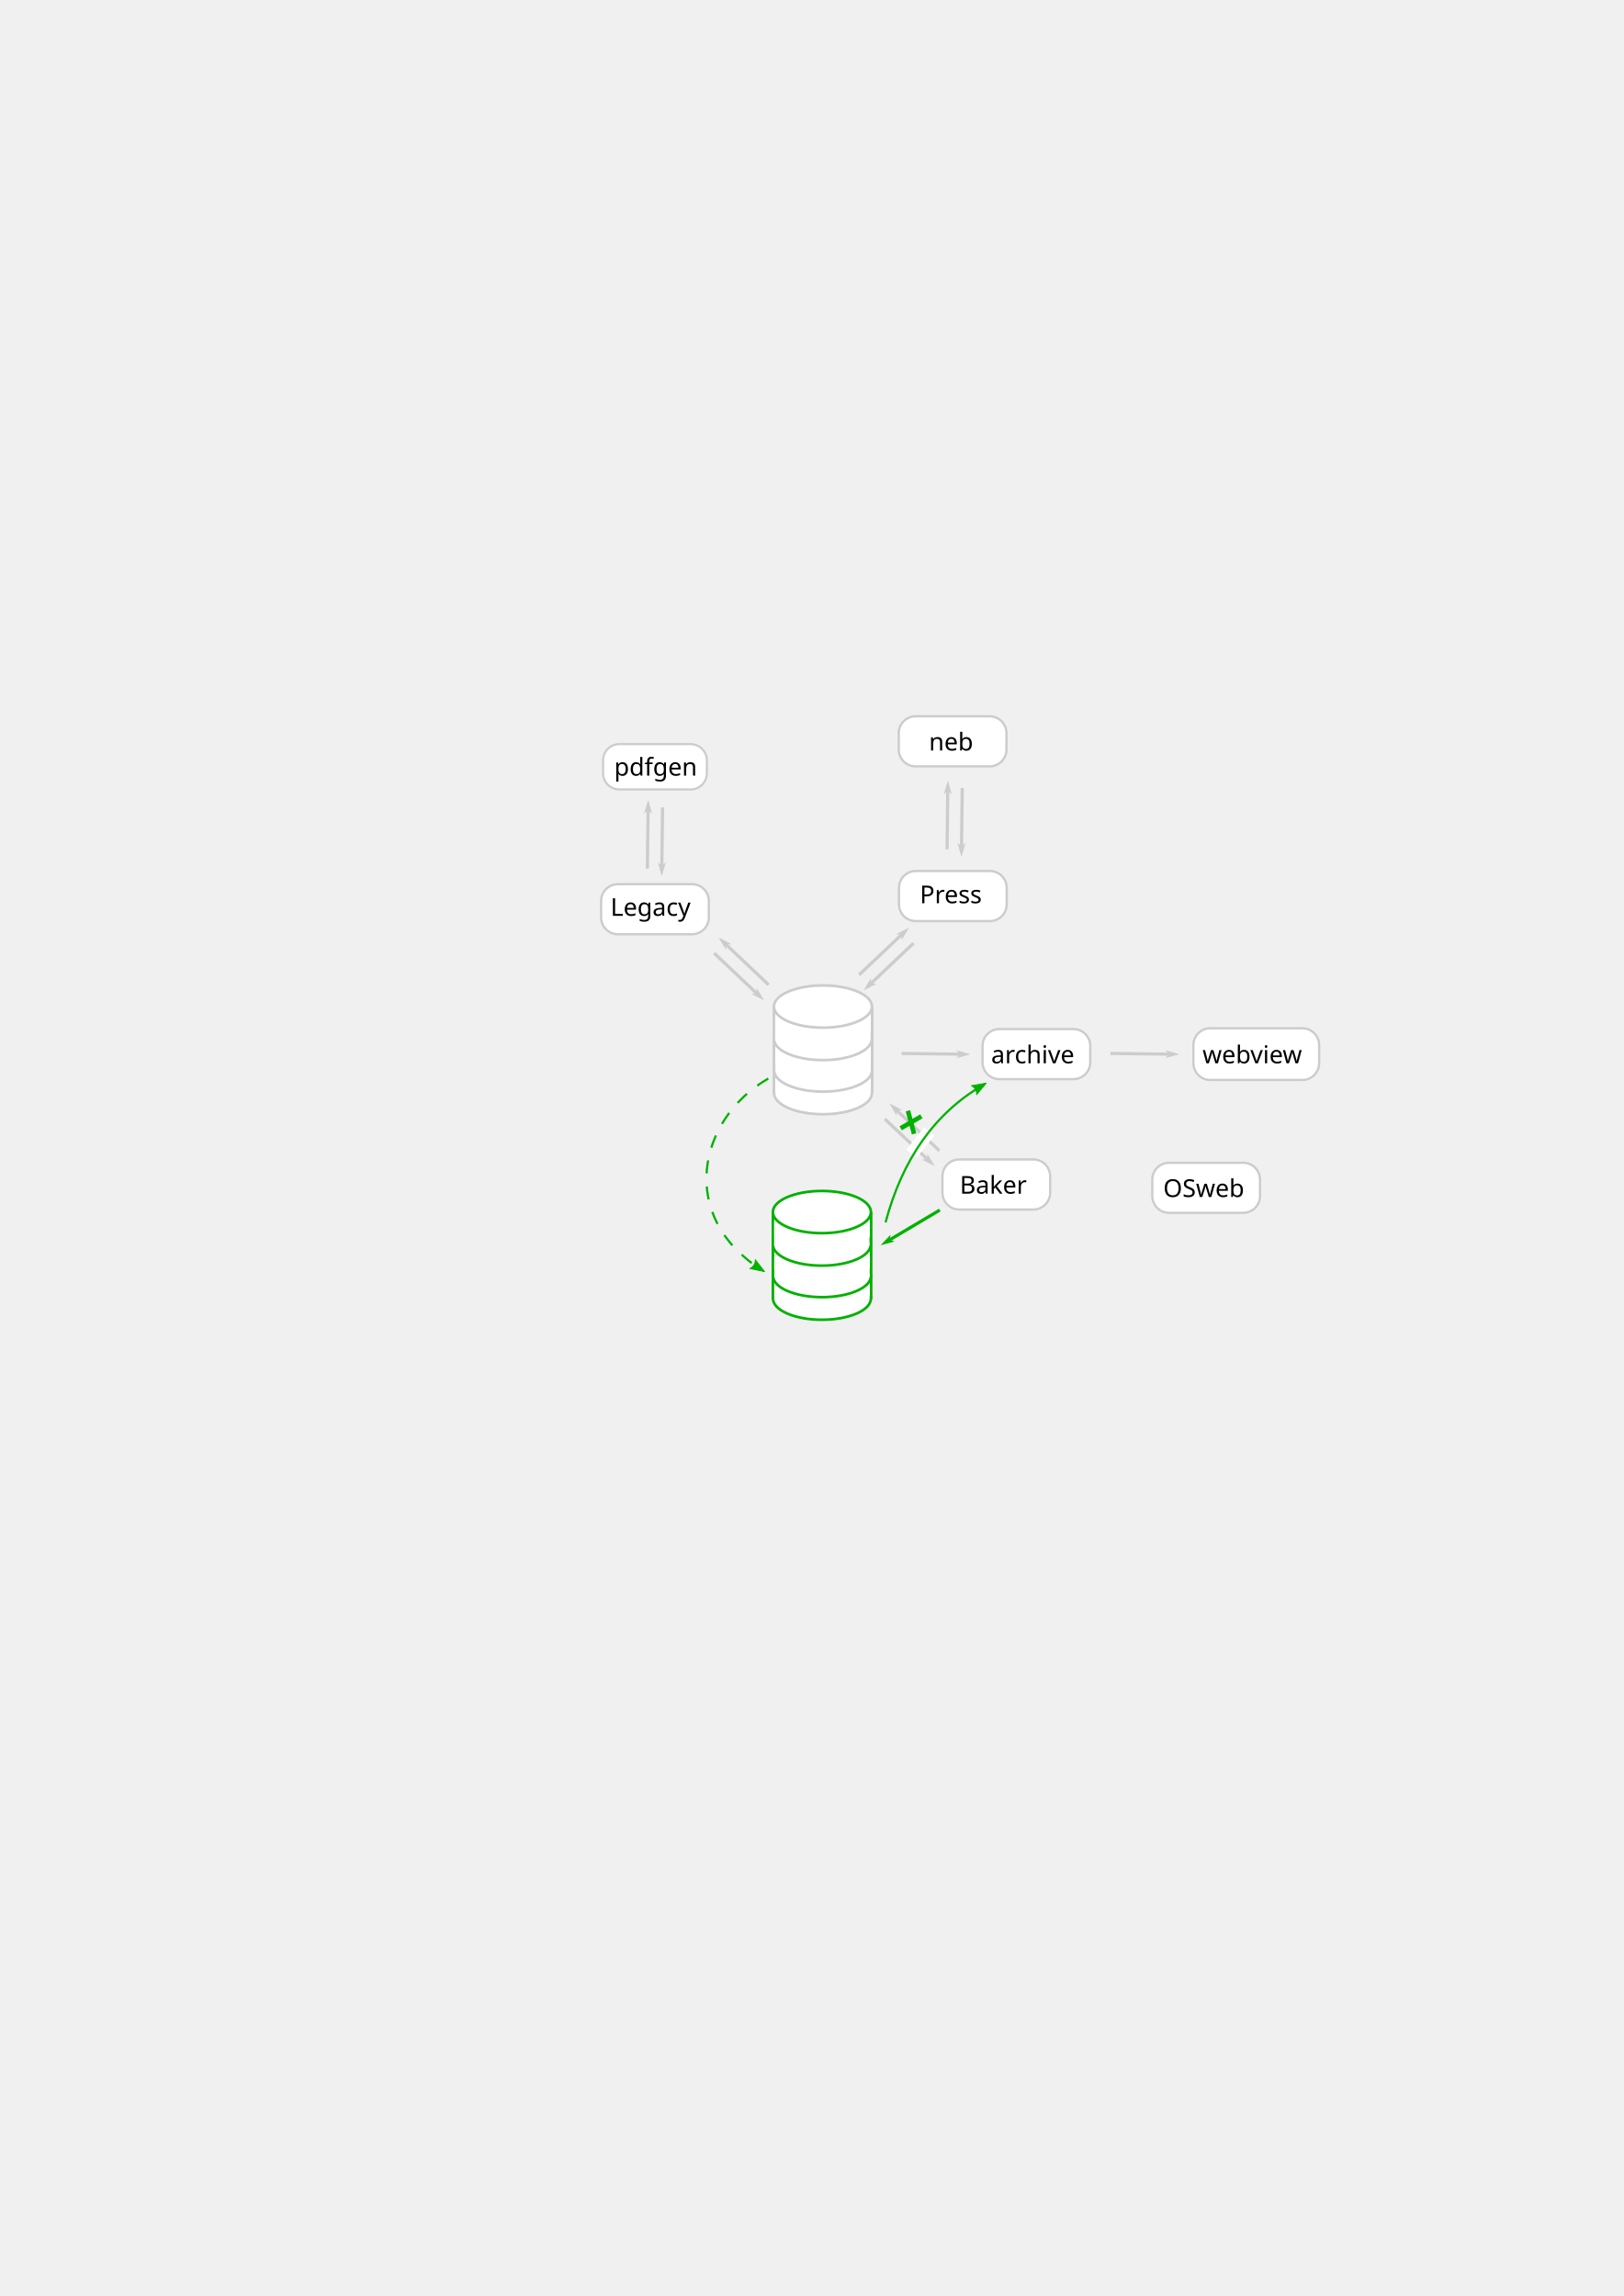
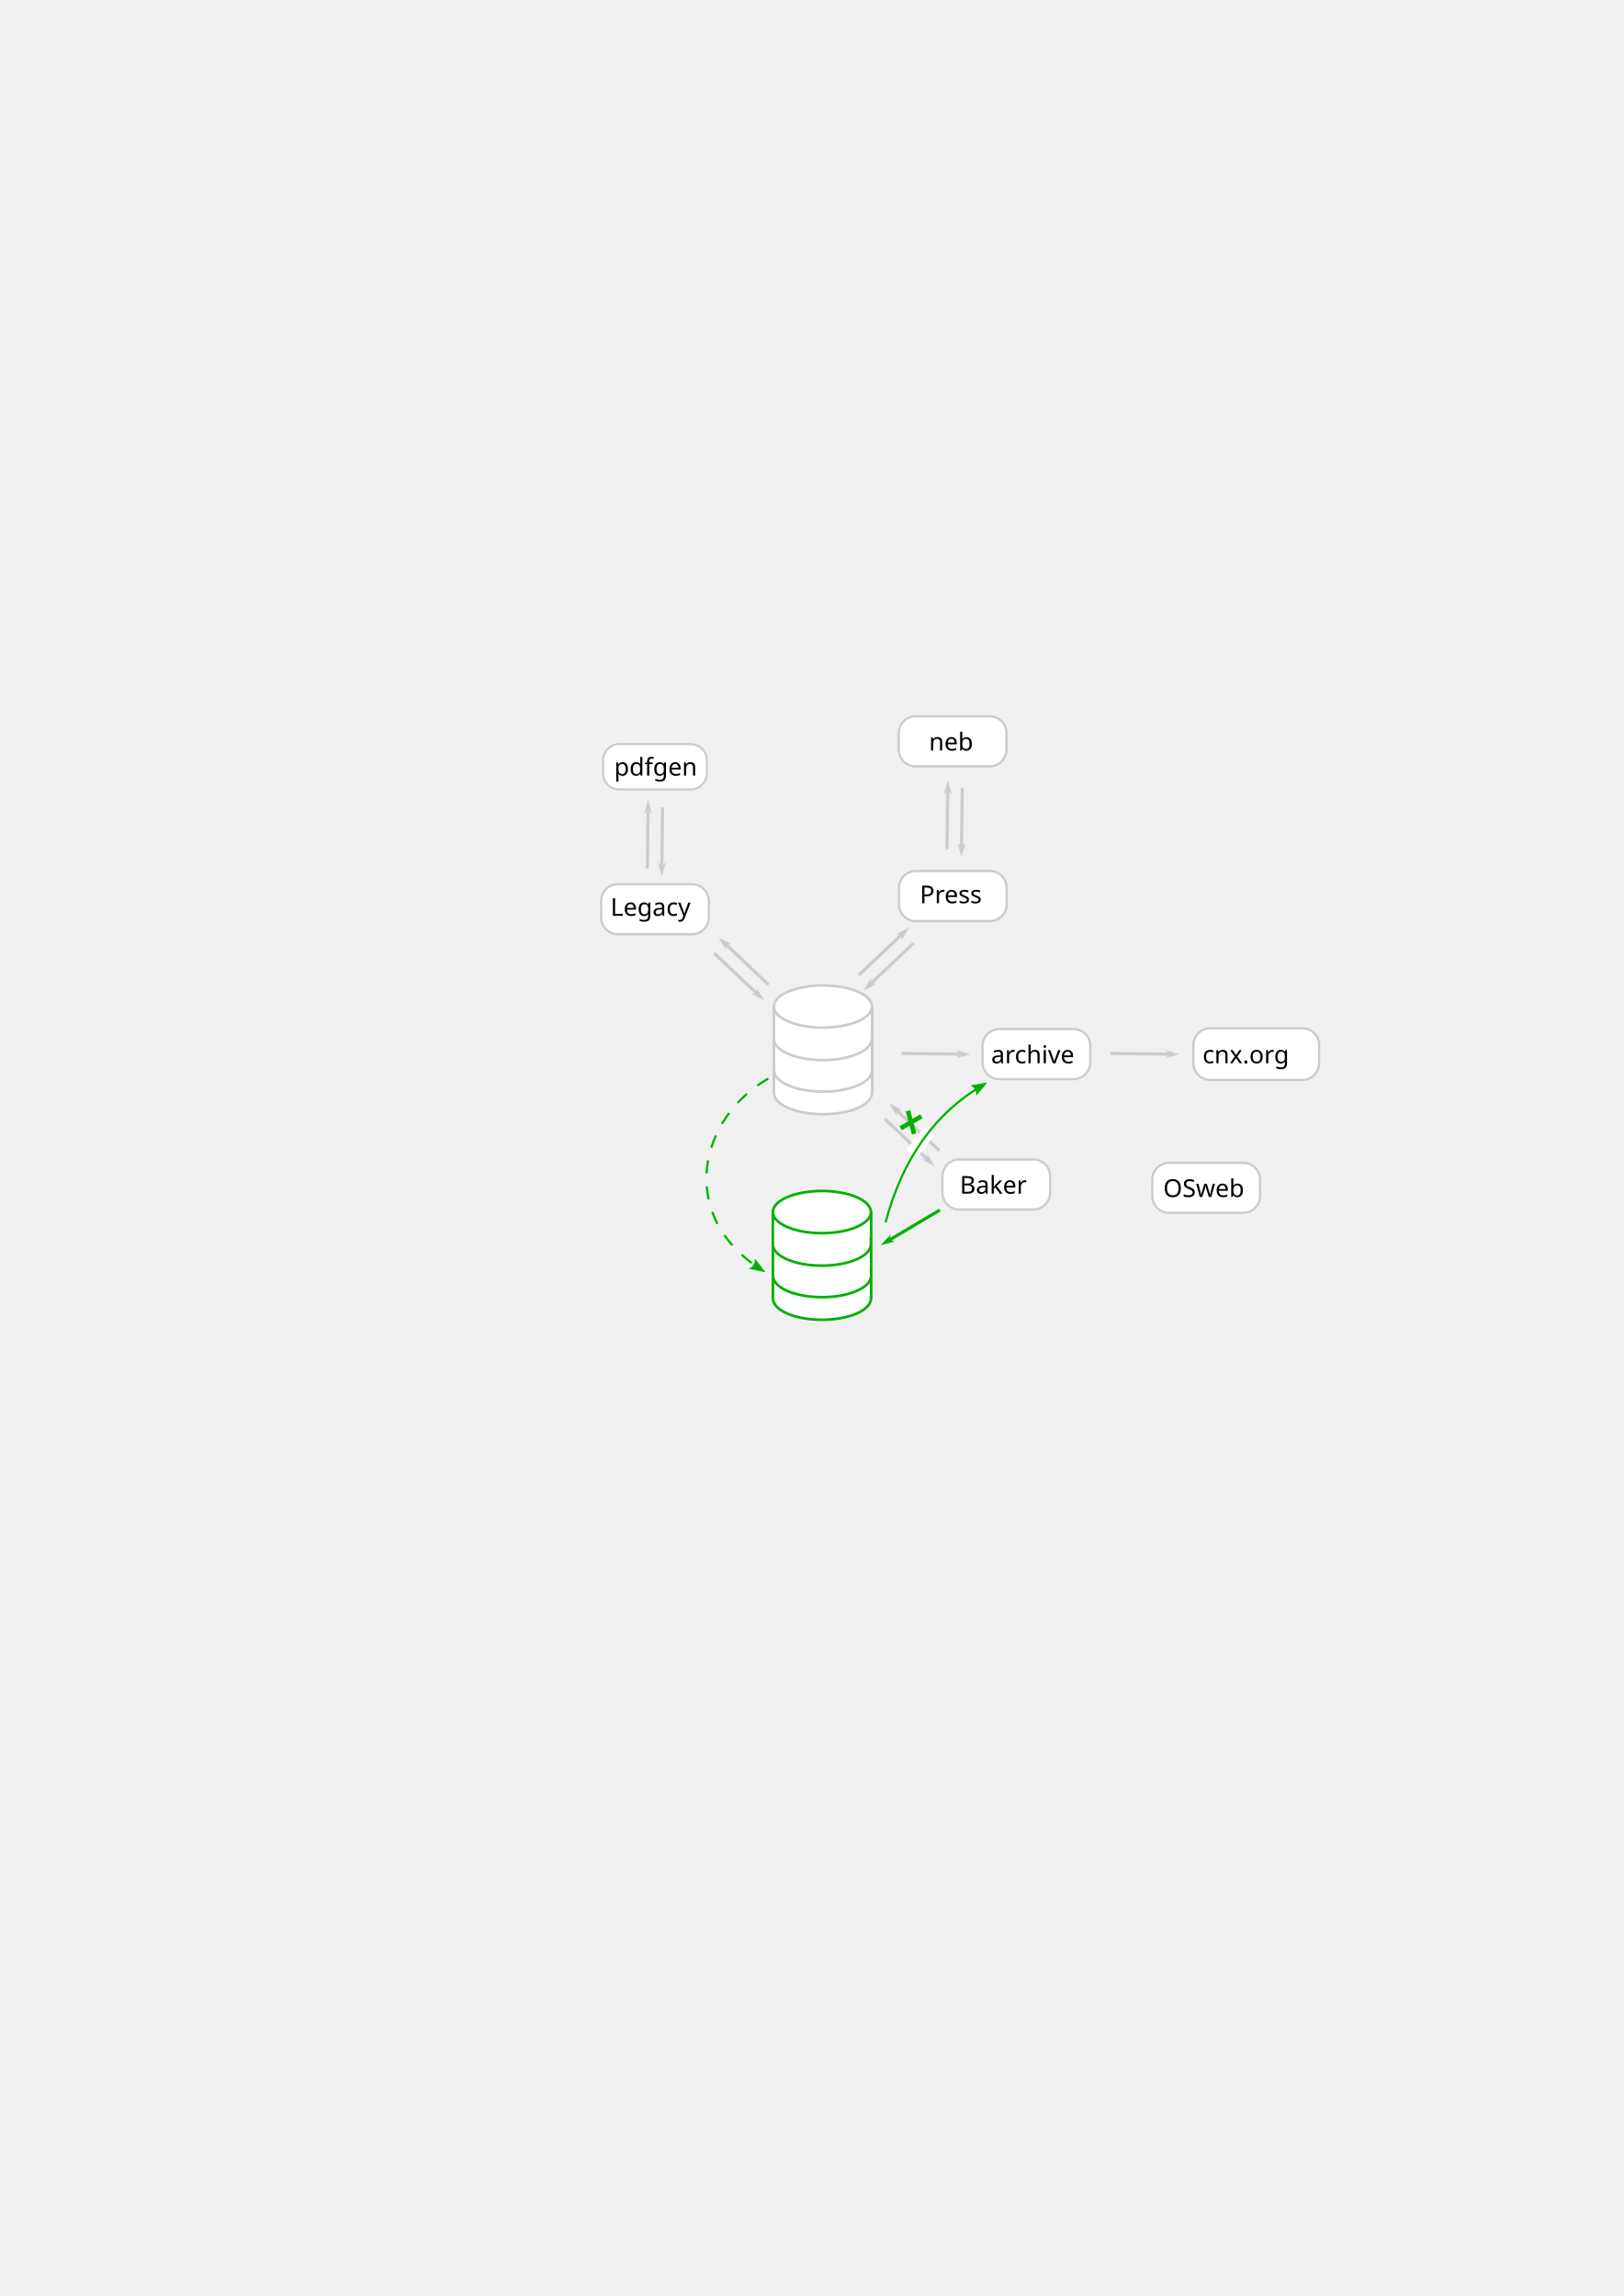
<svg xmlns="http://www.w3.org/2000/svg" width="210mm" height="297mm" viewBox="0 0 744.094 1052.362" id="svg5309" version="1.1">
  <defs id="defs5311">
    <marker orient="auto" refY="0" refX="0" id="Arrow1Sstart-0-8-9" style="overflow:visible">
      <path id="path4426-3-7-1" d="M 0,0 5,-5 -12.5,0 5,5 0,0 Z" style="fill:#cccccc;fill-opacity:1;fill-rule:evenodd;stroke:#cccccc;stroke-width:1pt;stroke-opacity:1" transform="matrix(0.2,0,0,0.2,1.2,0)" />
    </marker>
    <marker orient="auto" refY="0" refX="0" id="Arrow1Sstart-34-9-2" style="overflow:visible">
      <path id="path4426-9-20-7" d="M 0,0 5,-5 -12.5,0 5,5 0,0 Z" style="fill:#cccccc;fill-opacity:1;fill-rule:evenodd;stroke:#cccccc;stroke-width:1pt;stroke-opacity:1" transform="matrix(0.2,0,0,0.2,1.2,0)" />
    </marker>
    <marker orient="auto" refY="0" refX="0" id="Arrow1Sstart-0-0-2-0" style="overflow:visible">
      <path id="path4426-3-0-3-9" d="M 0,0 5,-5 -12.5,0 5,5 0,0 Z" style="fill:#cccccc;fill-opacity:1;fill-rule:evenodd;stroke:#cccccc;stroke-width:1pt;stroke-opacity:1" transform="matrix(0.2,0,0,0.2,1.2,0)" />
    </marker>
    <marker orient="auto" refY="0" refX="0" id="Arrow1Sstart-34-5-75-3" style="overflow:visible">
      <path id="path4426-9-2-9-6" d="M 0,0 5,-5 -12.5,0 5,5 0,0 Z" style="fill:#cccccc;fill-opacity:1;fill-rule:evenodd;stroke:#cccccc;stroke-width:1pt;stroke-opacity:1" transform="matrix(0.2,0,0,0.2,1.2,0)" />
    </marker>
    <marker orient="auto" refY="0" refX="0" id="Arrow1Sstart-0-0-4-2-0" style="overflow:visible">
      <path id="path4426-3-0-2-2-6" d="M 0,0 5,-5 -12.5,0 5,5 0,0 Z" style="fill:#cccccc;fill-opacity:1;fill-rule:evenodd;stroke:#cccccc;stroke-width:1pt;stroke-opacity:1" transform="matrix(0.2,0,0,0.2,1.2,0)" />
    </marker>
    <marker orient="auto" refY="0" refX="0" id="Arrow1Sstart-34-5-3-89-26" style="overflow:visible">
      <path id="path4426-9-2-8-7-18" d="M 0,0 5,-5 -12.5,0 5,5 0,0 Z" style="fill:#cccccc;fill-opacity:1;fill-rule:evenodd;stroke:#cccccc;stroke-width:1pt;stroke-opacity:1" transform="matrix(0.2,0,0,0.2,1.2,0)" />
    </marker>
    <marker orient="auto" refY="0" refX="0" id="Arrow1Sstart-2-36-7" style="overflow:visible">
      <path id="path4426-23-1-92" d="M 0,0 5,-5 -12.5,0 5,5 0,0 Z" style="fill:#cccccc;fill-opacity:1;fill-rule:evenodd;stroke:#cccccc;stroke-width:1pt;stroke-opacity:1" transform="matrix(0.2,0,0,0.2,1.2,0)" />
    </marker>
    <marker orient="auto" refY="0" refX="0" id="Arrow1Sstart-0-08-2-02" style="overflow:visible">
      <path id="path4426-3-9-93-3" d="M 0,0 5,-5 -12.5,0 5,5 0,0 Z" style="fill:#cccccc;fill-opacity:1;fill-rule:evenodd;stroke:#cccccc;stroke-width:1pt;stroke-opacity:1" transform="matrix(0.2,0,0,0.2,1.2,0)" />
    </marker>
    <marker orient="auto" refY="0" refX="0" id="Arrow1Sstart-34-5-3-3-19-7" style="overflow:visible">
      <path id="path4426-9-2-8-4-4-59" d="M 0,0 5,-5 -12.5,0 5,5 0,0 Z" style="fill:#cccccc;fill-opacity:1;fill-rule:evenodd;stroke:#cccccc;stroke-width:1pt;stroke-opacity:1" transform="matrix(0.2,0,0,0.2,1.2,0)" />
    </marker>
    <marker orient="auto" refY="0" refX="0" id="Arrow1Sstart-34-5-2-7-2" style="overflow:visible">
      <path id="path4426-9-2-4-8-2" d="M 0,0 5,-5 -12.5,0 5,5 0,0 Z" style="fill:#cccccc;fill-opacity:1;fill-rule:evenodd;stroke:#cccccc;stroke-width:1pt;stroke-opacity:1" transform="matrix(0.2,0,0,0.2,1.2,0)" />
    </marker>
    <marker orient="auto" refY="0" refX="0" id="Arrow1Sstart-0-0-4-5-4-8" style="overflow:visible">
      <path id="path4426-3-0-2-1-5-9" d="M 0,0 5,-5 -12.5,0 5,5 0,0 Z" style="fill:#cccccc;fill-opacity:1;fill-rule:evenodd;stroke:#cccccc;stroke-width:1pt;stroke-opacity:1" transform="matrix(0.2,0,0,0.2,1.2,0)" />
    </marker>
    <marker orient="auto" refY="0" refX="0" id="Arrow1Sstart-26" style="overflow:visible">
      <path id="path4426-1" d="M 0,0 5,-5 -12.5,0 5,5 0,0 Z" style="fill:#cccccc;fill-opacity:1;fill-rule:evenodd;stroke:#cccccc;stroke-width:1pt;stroke-opacity:1" transform="matrix(0.2,0,0,0.2,1.2,0)" />
    </marker>
    <marker orient="auto" refY="0" refX="0" id="Arrow1Sstart-0-8" style="overflow:visible">
      <path id="path4426-3-7" d="M 0,0 5,-5 -12.5,0 5,5 0,0 Z" style="fill:#cccccc;fill-opacity:1;fill-rule:evenodd;stroke:#cccccc;stroke-width:1pt;stroke-opacity:1" transform="matrix(0.2,0,0,0.2,1.2,0)" />
    </marker>
    <marker orient="auto" refY="0" refX="0" id="Arrow1Sstart-34-9" style="overflow:visible">
      <path id="path4426-9-20" d="M 0,0 5,-5 -12.5,0 5,5 0,0 Z" style="fill:#cccccc;fill-opacity:1;fill-rule:evenodd;stroke:#cccccc;stroke-width:1pt;stroke-opacity:1" transform="matrix(0.2,0,0,0.2,1.2,0)" />
    </marker>
    <marker orient="auto" refY="0" refX="0" id="Arrow1Sstart-0-0-2" style="overflow:visible">
      <path id="path4426-3-0-3" d="M 0,0 5,-5 -12.5,0 5,5 0,0 Z" style="fill:#cccccc;fill-opacity:1;fill-rule:evenodd;stroke:#cccccc;stroke-width:1pt;stroke-opacity:1" transform="matrix(0.2,0,0,0.2,1.2,0)" />
    </marker>
    <marker orient="auto" refY="0" refX="0" id="Arrow1Sstart-34-5-75" style="overflow:visible">
      <path id="path4426-9-2-9" d="M 0,0 5,-5 -12.5,0 5,5 0,0 Z" style="fill:#cccccc;fill-opacity:1;fill-rule:evenodd;stroke:#cccccc;stroke-width:1pt;stroke-opacity:1" transform="matrix(0.2,0,0,0.2,1.2,0)" />
    </marker>
    <marker orient="auto" refY="0" refX="0" id="Arrow1Sstart-0-0-4-2" style="overflow:visible">
      <path id="path4426-3-0-2-2" d="M 0,0 5,-5 -12.5,0 5,5 0,0 Z" style="fill:#cccccc;fill-opacity:1;fill-rule:evenodd;stroke:#cccccc;stroke-width:1pt;stroke-opacity:1" transform="matrix(0.2,0,0,0.2,1.2,0)" />
    </marker>
    <marker orient="auto" refY="0" refX="0" id="Arrow1Sstart-34-5-3-89" style="overflow:visible">
      <path id="path4426-9-2-8-7" d="M 0,0 5,-5 -12.5,0 5,5 0,0 Z" style="fill:#cccccc;fill-opacity:1;fill-rule:evenodd;stroke:#cccccc;stroke-width:1pt;stroke-opacity:1" transform="matrix(0.2,0,0,0.2,1.2,0)" />
    </marker>
    <marker orient="auto" refY="0" refX="0" id="Arrow1Sstart-2-36" style="overflow:visible">
      <path id="path4426-23-1" d="M 0,0 5,-5 -12.5,0 5,5 0,0 Z" style="fill:#cccccc;fill-opacity:1;fill-rule:evenodd;stroke:#cccccc;stroke-width:1pt;stroke-opacity:1" transform="matrix(0.2,0,0,0.2,1.2,0)" />
    </marker>
    <marker orient="auto" refY="0" refX="0" id="Arrow1Sstart-0-08-2" style="overflow:visible">
      <path id="path4426-3-9-93" d="M 0,0 5,-5 -12.5,0 5,5 0,0 Z" style="fill:#cccccc;fill-opacity:1;fill-rule:evenodd;stroke:#cccccc;stroke-width:1pt;stroke-opacity:1" transform="matrix(0.2,0,0,0.2,1.2,0)" />
    </marker>
    <marker orient="auto" refY="0" refX="0" id="Arrow1Sstart-34-5-3-3-19" style="overflow:visible">
      <path id="path4426-9-2-8-4-4" d="M 0,0 5,-5 -12.5,0 5,5 0,0 Z" style="fill:#cccccc;fill-opacity:1;fill-rule:evenodd;stroke:#cccccc;stroke-width:1pt;stroke-opacity:1" transform="matrix(0.2,0,0,0.2,1.2,0)" />
    </marker>
    <marker orient="auto" refY="0" refX="0" id="Arrow1Sstart-34-5-2-7" style="overflow:visible">
      <path id="path4426-9-2-4-8" d="M 0,0 5,-5 -12.5,0 5,5 0,0 Z" style="fill:#cccccc;fill-opacity:1;fill-rule:evenodd;stroke:#cccccc;stroke-width:1pt;stroke-opacity:1" transform="matrix(0.2,0,0,0.2,1.2,0)" />
    </marker>
    <marker orient="auto" refY="0" refX="0" id="Arrow1Sstart-0-0-4-5-4" style="overflow:visible">
      <path id="path4426-3-0-2-1-5" d="M 0,0 5,-5 -12.5,0 5,5 0,0 Z" style="fill:#cccccc;fill-opacity:1;fill-rule:evenodd;stroke:#cccccc;stroke-width:1pt;stroke-opacity:1" transform="matrix(0.2,0,0,0.2,1.2,0)" />
    </marker>
    <marker orient="auto" refY="0" refX="0" id="Arrow1Sstart-34-5-3-89-7" style="overflow:visible">
      <path id="path4426-9-2-8-7-1" d="M 0,0 5,-5 -12.5,0 5,5 0,0 Z" style="fill:#00b100;fill-opacity:1;fill-rule:evenodd;stroke:#00b100;stroke-width:1pt;stroke-opacity:1" transform="matrix(0.2,0,0,0.2,1.2,0)" />
    </marker>
    <marker orient="auto" refY="0" refX="0" id="Arrow2Mend" style="overflow:visible">
      <path id="path12566" style="fill:#00b100;fill-opacity:1;fill-rule:evenodd;stroke:#00b100;stroke-width:0.625;stroke-linejoin:round;stroke-opacity:1" d="M 8.719,4.034 -2.207,0.016 8.719,-4.002 c -1.745,2.372 -1.735,5.617 -6e-7,8.035 z" transform="scale(-0.6,-0.6)" />
    </marker>
    <marker style="overflow:visible" id="marker14017" refX="0" refY="0" orient="auto">
      <path transform="scale(-0.6,-0.6)" d="M 8.719,4.034 -2.207,0.016 8.719,-4.002 c -1.745,2.372 -1.735,5.617 -6e-7,8.035 z" style="fill:#00b100;fill-opacity:1;fill-rule:evenodd;stroke:#00b100;stroke-width:0.625;stroke-linejoin:round;stroke-opacity:1" id="path14019" />
    </marker>
  </defs>
  <g id="layer1">
    <g id="g4182-0" transform="matrix(0.3803209,0,0,0.3803209,345.9844,499.8384)">
      <g id="g7976-3" transform="translate(-486.1835,-207.7823)">
        <g transform="matrix(1.453479,0,0,1.453479,330.4775,-332.3965)" id="g4244-61">
          <ellipse ry="17.507" rx="40.553" cy="373.791" cx="163.508" id="path4136-9-06" style="color:#000000;clip-rule:nonzero;display:inline;overflow:visible;visibility:visible;opacity:1;isolation:auto;mix-blend-mode:normal;color-interpolation:sRGB;color-interpolation-filters:linearRGB;solid-color:#000000;solid-opacity:1;fill:#ffffff;fill-opacity:1;fill-rule:nonzero;stroke:#cccccc;stroke-width:2.187;stroke-linecap:butt;stroke-linejoin:miter;stroke-miterlimit:4;stroke-dasharray:none;stroke-dashoffset:0;stroke-opacity:1;color-rendering:auto;image-rendering:auto;shape-rendering:auto;text-rendering:auto;enable-background:accumulate" />
          <rect y="303.091" x="122.871" height="69.971" width="81.4" id="rect4153-32" style="color:#000000;clip-rule:nonzero;display:inline;overflow:visible;visibility:visible;opacity:1;isolation:auto;mix-blend-mode:normal;color-interpolation:sRGB;color-interpolation-filters:linearRGB;solid-color:#000000;solid-opacity:1;fill:#ffffff;fill-opacity:1;fill-rule:nonzero;stroke:#cccccc;stroke-width:2.229;stroke-linecap:butt;stroke-linejoin:miter;stroke-miterlimit:4;stroke-dasharray:none;stroke-dashoffset:0;stroke-opacity:1;color-rendering:auto;image-rendering:auto;shape-rendering:auto;text-rendering:auto;enable-background:accumulate" />
          <rect y="340.902" x="123.995" height="33.589" width="79.026" id="rect4153-3-0" style="color:#000000;clip-rule:nonzero;display:inline;overflow:visible;visibility:visible;opacity:1;isolation:auto;mix-blend-mode:normal;color-interpolation:sRGB;color-interpolation-filters:linearRGB;solid-color:#000000;solid-opacity:1;fill:#ffffff;fill-opacity:1;fill-rule:nonzero;stroke:none;stroke-width:2.229;stroke-linecap:butt;stroke-linejoin:miter;stroke-miterlimit:4;stroke-dasharray:none;stroke-dashoffset:0;stroke-opacity:1;color-rendering:auto;image-rendering:auto;shape-rendering:auto;text-rendering:auto;enable-background:accumulate" />
          <g id="g4208-6" transform="translate(-2.16395,11.48454)">
            <ellipse style="color:#000000;clip-rule:nonzero;display:inline;overflow:visible;visibility:visible;opacity:1;isolation:auto;mix-blend-mode:normal;color-interpolation:sRGB;color-interpolation-filters:linearRGB;solid-color:#000000;solid-opacity:1;fill:#ffffff;fill-opacity:1;fill-rule:nonzero;stroke:#cccccc;stroke-width:2.187;stroke-linecap:butt;stroke-linejoin:miter;stroke-miterlimit:4;stroke-dasharray:none;stroke-dashoffset:0;stroke-opacity:1;color-rendering:auto;image-rendering:auto;shape-rendering:auto;text-rendering:auto;enable-background:accumulate" id="path4136-9-2-1" cx="165.741" cy="343.569" rx="40.553" ry="17.507" />
            <rect style="color:#000000;clip-rule:nonzero;display:inline;overflow:visible;visibility:visible;opacity:1;isolation:auto;mix-blend-mode:normal;color-interpolation:sRGB;color-interpolation-filters:linearRGB;solid-color:#000000;solid-opacity:1;fill:#ffffff;fill-opacity:1;fill-rule:nonzero;stroke:none;stroke-width:2.229;stroke-linecap:butt;stroke-linejoin:miter;stroke-miterlimit:4;stroke-dasharray:none;stroke-dashoffset:0;stroke-opacity:1;color-rendering:auto;image-rendering:auto;shape-rendering:auto;text-rendering:auto;enable-background:accumulate" id="rect4153-3-6-5" width="79.026" height="33.589" x="126.227" y="310.68" />
          </g>
          <g id="g4220-5" transform="translate(90.3568,-9.47289)">
            <ellipse style="color:#000000;clip-rule:nonzero;display:inline;overflow:visible;visibility:visible;opacity:1;isolation:auto;mix-blend-mode:normal;color-interpolation:sRGB;color-interpolation-filters:linearRGB;solid-color:#000000;solid-opacity:1;fill:#ffffff;fill-opacity:1;fill-rule:nonzero;stroke:#cccccc;stroke-width:2.187;stroke-linecap:butt;stroke-linejoin:miter;stroke-miterlimit:4;stroke-dasharray:none;stroke-dashoffset:0;stroke-opacity:1;color-rendering:auto;image-rendering:auto;shape-rendering:auto;text-rendering:auto;enable-background:accumulate" id="path4136-9-8-4" cx="73.052" cy="338.395" rx="40.553" ry="17.507" />
            <rect style="color:#000000;clip-rule:nonzero;display:inline;overflow:visible;visibility:visible;opacity:1;isolation:auto;mix-blend-mode:normal;color-interpolation:sRGB;color-interpolation-filters:linearRGB;solid-color:#000000;solid-opacity:1;fill:#ffffff;fill-opacity:1;fill-rule:nonzero;stroke:none;stroke-width:2.229;stroke-linecap:butt;stroke-linejoin:miter;stroke-miterlimit:4;stroke-dasharray:none;stroke-dashoffset:0;stroke-opacity:1;color-rendering:auto;image-rendering:auto;shape-rendering:auto;text-rendering:auto;enable-background:accumulate" id="rect4153-3-7-7" width="79.026" height="20.837" x="33.539" y="318.258" />
          </g>
          <ellipse ry="17.506" rx="40.635" cy="302.005" cx="163.487" id="path4136-6" style="color:#000000;clip-rule:nonzero;display:inline;overflow:visible;visibility:visible;opacity:1;isolation:auto;mix-blend-mode:normal;color-interpolation:sRGB;color-interpolation-filters:linearRGB;solid-color:#000000;solid-opacity:1;fill:#ffffff;fill-opacity:1;fill-rule:nonzero;stroke:#cccccc;stroke-width:2.189;stroke-linecap:butt;stroke-linejoin:miter;stroke-miterlimit:4;stroke-dasharray:none;stroke-dashoffset:0;stroke-opacity:1;color-rendering:auto;image-rendering:auto;shape-rendering:auto;text-rendering:auto;enable-background:accumulate" />
        </g>
        <g transform="matrix(1.453479,0,0,1.453479,330.4775,-332.3965)" id="g7557-5">
          <rect style="color:#000000;clip-rule:nonzero;display:inline;overflow:visible;visibility:visible;opacity:1;isolation:auto;mix-blend-mode:normal;color-interpolation:sRGB;color-interpolation-filters:linearRGB;solid-color:#000000;solid-opacity:1;fill:#ffffff;fill-opacity:1;fill-rule:nonzero;stroke:#cccccc;stroke-width:1.895;stroke-linecap:butt;stroke-linejoin:miter;stroke-miterlimit:4;stroke-dasharray:none;stroke-dashoffset:0;stroke-opacity:1;color-rendering:auto;image-rendering:auto;shape-rendering:auto;text-rendering:auto;enable-background:accumulate" id="rect4256-69" width="89.294" height="41.515" x="-20.433" y="200.553" rx="13.945" />
          <text xml:space="preserve" style="font-style:normal;font-weight:normal;font-size:20.403px;line-height:125%;font-family:sans-serif;text-align:start;letter-spacing:0px;word-spacing:0px;writing-mode:lr-tb;text-anchor:start;fill:#000000;fill-opacity:1;stroke:none;stroke-width:1px;stroke-linecap:butt;stroke-linejoin:miter;stroke-opacity:1" x="-12.647" y="226.781" id="text4258-37">
            <tspan id="tspan4260-4" x="-12.647" y="226.781">Legacy</tspan>
          </text>
        </g>
        <rect rx="20.268" y="-56.758" x="659.714" height="60.341" width="129.787" id="rect4256-3-5" style="color:#000000;clip-rule:nonzero;display:inline;overflow:visible;visibility:visible;opacity:1;isolation:auto;mix-blend-mode:normal;color-interpolation:sRGB;color-interpolation-filters:linearRGB;solid-color:#000000;solid-opacity:1;fill:#ffffff;fill-opacity:1;fill-rule:nonzero;stroke:#cccccc;stroke-width:2.755;stroke-linecap:butt;stroke-linejoin:miter;stroke-miterlimit:4;stroke-dasharray:none;stroke-dashoffset:0;stroke-opacity:1;color-rendering:auto;image-rendering:auto;shape-rendering:auto;text-rendering:auto;enable-background:accumulate" />
        <rect rx="20.268" y="-243.227" x="659.418" height="60.341" width="129.787" id="rect4256-2-2" style="color:#000000;clip-rule:nonzero;display:inline;overflow:visible;visibility:visible;opacity:1;isolation:auto;mix-blend-mode:normal;color-interpolation:sRGB;color-interpolation-filters:linearRGB;solid-color:#000000;solid-opacity:1;fill:#ffffff;fill-opacity:1;fill-rule:nonzero;stroke:#cccccc;stroke-width:2.755;stroke-linecap:butt;stroke-linejoin:miter;stroke-miterlimit:4;stroke-dasharray:none;stroke-dashoffset:0;stroke-opacity:1;color-rendering:auto;image-rendering:auto;shape-rendering:auto;text-rendering:auto;enable-background:accumulate" />
        <rect rx="20.268" y="294.848" x="964.936" height="60.341" width="129.787" id="rect4256-9-5" style="color:#000000;clip-rule:nonzero;display:inline;overflow:visible;visibility:visible;opacity:1;isolation:auto;mix-blend-mode:normal;color-interpolation:sRGB;color-interpolation-filters:linearRGB;solid-color:#000000;solid-opacity:1;fill:#ffffff;fill-opacity:1;fill-rule:nonzero;stroke:#cccccc;stroke-width:2.755;stroke-linecap:butt;stroke-linejoin:miter;stroke-miterlimit:4;stroke-dasharray:none;stroke-dashoffset:0;stroke-opacity:1;color-rendering:auto;image-rendering:auto;shape-rendering:auto;text-rendering:auto;enable-background:accumulate" />
        <rect rx="20.268" y="133.734" x="760.405" height="60.341" width="129.787" id="rect4256-6-4" style="color:#000000;clip-rule:nonzero;display:inline;overflow:visible;visibility:visible;opacity:1;isolation:auto;mix-blend-mode:normal;color-interpolation:sRGB;color-interpolation-filters:linearRGB;solid-color:#000000;solid-opacity:1;fill:#ffffff;fill-opacity:1;fill-rule:nonzero;stroke:#cccccc;stroke-width:2.755;stroke-linecap:butt;stroke-linejoin:miter;stroke-miterlimit:4;stroke-dasharray:none;stroke-dashoffset:0;stroke-opacity:1;color-rendering:auto;image-rendering:auto;shape-rendering:auto;text-rendering:auto;enable-background:accumulate" />
        <text id="text4258-3-7" y="-202.001" x="695.829" style="font-style:normal;font-weight:normal;font-size:29.656px;line-height:125%;font-family:sans-serif;text-align:start;letter-spacing:0px;word-spacing:0px;writing-mode:lr-tb;text-anchor:start;fill:#000000;fill-opacity:1;stroke:none;stroke-width:1px;stroke-linecap:butt;stroke-linejoin:miter;stroke-opacity:1" xml:space="preserve">
          <tspan y="-202.001" x="695.829" id="tspan4260-7-4">neb</tspan>
        </text>
        <text id="text4258-6-4" y="-17.941" x="684.816" style="font-style:normal;font-weight:normal;font-size:29.656px;line-height:125%;font-family:sans-serif;text-align:start;letter-spacing:0px;word-spacing:0px;writing-mode:lr-tb;text-anchor:start;fill:#000000;fill-opacity:1;stroke:none;stroke-width:1px;stroke-linecap:butt;stroke-linejoin:miter;stroke-opacity:1" xml:space="preserve">
          <tspan y="-17.941" x="684.816" id="tspan4260-1-3">Press</tspan>
        </text>
        <text id="text4258-5-0" y="174.96" x="770.722" style="font-style:normal;font-weight:normal;font-size:29.656px;line-height:125%;font-family:sans-serif;text-align:start;letter-spacing:0px;word-spacing:0px;writing-mode:lr-tb;text-anchor:start;fill:#000000;fill-opacity:1;stroke:none;stroke-width:1px;stroke-linecap:butt;stroke-linejoin:miter;stroke-opacity:1" xml:space="preserve">
          <tspan y="174.96" x="770.722" id="tspan4260-0-7">archive</tspan>
        </text>
        <g transform="matrix(1.453479,0,0,1.453479,322.8341,-317.1096)" id="g7399-8">
          <rect style="color:#000000;clip-rule:nonzero;display:inline;overflow:visible;visibility:visible;opacity:1;isolation:auto;mix-blend-mode:normal;color-interpolation:sRGB;color-interpolation-filters:linearRGB;solid-color:#000000;solid-opacity:1;fill:#ffffff;fill-opacity:1;fill-rule:nonzero;stroke:#cccccc;stroke-width:1.895;stroke-linecap:butt;stroke-linejoin:miter;stroke-miterlimit:4;stroke-dasharray:none;stroke-dashoffset:0;stroke-opacity:1;color-rendering:auto;image-rendering:auto;shape-rendering:auto;text-rendering:auto;enable-background:accumulate" id="rect4256-4-6" width="89.294" height="41.515" x="267.793" y="418.284" rx="13.945" />
          <text xml:space="preserve" style="font-style:normal;font-weight:normal;font-size:20.403px;line-height:125%;font-family:sans-serif;text-align:start;letter-spacing:0px;word-spacing:0px;writing-mode:lr-tb;text-anchor:start;fill:#000000;fill-opacity:1;stroke:none;stroke-width:1px;stroke-linecap:butt;stroke-linejoin:miter;stroke-opacity:1" x="282.159" y="446.647" id="text4258-65-8">
            <tspan id="tspan4260-08-8" x="282.159" y="446.647">Baker</tspan>
          </text>
        </g>
        <g transform="matrix(1.453479,0,0,1.453479,445.1291,-398.7419)" id="g6967-4">
          <rect style="color:#000000;clip-rule:nonzero;display:inline;overflow:visible;visibility:visible;opacity:1;isolation:auto;mix-blend-mode:normal;color-interpolation:sRGB;color-interpolation-filters:linearRGB;solid-color:#000000;solid-opacity:1;fill:#ffffff;fill-opacity:1;fill-rule:nonzero;stroke:#cccccc;stroke-width:1.895;stroke-linecap:butt;stroke-linejoin:miter;stroke-miterlimit:4;stroke-dasharray:none;stroke-dashoffset:0;stroke-opacity:1;color-rendering:auto;image-rendering:auto;shape-rendering:auto;text-rendering:auto;enable-background:accumulate" id="rect4256-0-3" width="104.233" height="42.873" x="391.723" y="365.667" rx="13.945" />
          <text xml:space="preserve" style="font-style:normal;font-weight:normal;font-size:20.403px;line-height:125%;font-family:sans-serif;text-align:start;letter-spacing:0px;word-spacing:0px;writing-mode:lr-tb;text-anchor:start;fill:#000000;fill-opacity:1;stroke:none;stroke-width:1px;stroke-linecap:butt;stroke-linejoin:miter;stroke-opacity:1" x="399.252" y="394.709" id="text4258-1-14">
-             <tspan id="tspan4260-2-9" x="399.252" y="394.709">webview</tspan>
+             <tspan id="tspan4260-2-9" x="399.252" y="394.709">cnx.org</tspan>
          </text>
        </g>
        <text id="text4258-2-2" y="336.074" x="978.055" style="font-style:normal;font-weight:normal;font-size:29.656px;line-height:125%;font-family:sans-serif;text-align:start;letter-spacing:0px;word-spacing:0px;writing-mode:lr-tb;text-anchor:start;fill:#000000;fill-opacity:1;stroke:none;stroke-width:1px;stroke-linecap:butt;stroke-linejoin:miter;stroke-opacity:1" xml:space="preserve">
          <tspan y="336.074" x="978.055" id="tspan4260-6-06">OSweb</tspan>
        </text>
        <g transform="matrix(1.453479,0,0,1.453479,331.474,-332.3965)" id="g7552-8">
          <rect style="color:#000000;clip-rule:nonzero;display:inline;overflow:visible;visibility:visible;opacity:1;isolation:auto;mix-blend-mode:normal;color-interpolation:sRGB;color-interpolation-filters:linearRGB;solid-color:#000000;solid-opacity:1;fill:#ffffff;fill-opacity:1;fill-rule:nonzero;stroke:#cccccc;stroke-width:1.769;stroke-linecap:butt;stroke-linejoin:miter;stroke-miterlimit:4;stroke-dasharray:none;stroke-dashoffset:0;stroke-opacity:1;color-rendering:auto;image-rendering:auto;shape-rendering:auto;text-rendering:auto;enable-background:accumulate" id="rect4256-42-9" width="86.025" height="37.566" x="-19.484" y="84.433" rx="13.434" />
          <text xml:space="preserve" style="font-style:normal;font-weight:normal;font-size:20.403px;line-height:125%;font-family:sans-serif;text-align:start;letter-spacing:0px;word-spacing:0px;writing-mode:lr-tb;text-anchor:start;fill:#000000;fill-opacity:1;stroke:none;stroke-width:1px;stroke-linecap:butt;stroke-linejoin:miter;stroke-opacity:1" x="-10.292" y="110.553" id="text4258-9-2">
            <tspan id="tspan4260-10-6" x="-10.292" y="110.553">pdfgen</tspan>
          </text>
        </g>
        <path id="path4408-0-6" d="M 492.214,94.472 436.944,42.164" style="fill:none;fill-rule:evenodd;stroke:#cccccc;stroke-width:3.822px;stroke-linecap:butt;stroke-linejoin:miter;stroke-opacity:1;marker-start:url(#Arrow1Sstart-26)" />
        <path id="path4408-0-7-4" d="m 447.352,28.055 55.269,52.308" style="fill:none;fill-rule:evenodd;stroke:#cccccc;stroke-width:3.822px;stroke-linecap:butt;stroke-linejoin:miter;stroke-opacity:1;marker-start:url(#Arrow1Sstart-0-8)" />
        <path id="path4408-0-2-9" d="M 621.959,82.55 677.228,30.242" style="fill:none;fill-rule:evenodd;stroke:#cccccc;stroke-width:3.822px;stroke-linecap:butt;stroke-linejoin:miter;stroke-opacity:1;marker-start:url(#Arrow1Sstart-34-9)" />
        <path id="path4408-0-7-7-5" d="M 666.821,16.133 611.551,68.442" style="fill:none;fill-rule:evenodd;stroke:#cccccc;stroke-width:3.822px;stroke-linecap:butt;stroke-linejoin:miter;stroke-opacity:1;marker-start:url(#Arrow1Sstart-0-0-2)" />
        <g transform="matrix(1.453479,0,0,1.453479,330.4775,-332.3965)" id="g6953-0">
          <path style="fill:none;fill-rule:evenodd;stroke:#cccccc;stroke-width:2.629px;stroke-linecap:butt;stroke-linejoin:miter;stroke-opacity:1;marker-start:url(#Arrow1Sstart-34-5-75)" d="m 278.303,173.207 0.646,-52.352" id="path4408-0-2-4-4" />
          <path style="fill:none;fill-rule:evenodd;stroke:#cccccc;stroke-width:2.629px;stroke-linecap:butt;stroke-linejoin:miter;stroke-opacity:1;marker-start:url(#Arrow1Sstart-0-0-4-2)" d="m 266.996,119.236 -0.646,52.352" id="path4408-0-7-7-4-8" />
        </g>
        <path id="path4408-0-2-4-6-7" d="m 738.894,164.028 -76.092,-0.939" style="fill:none;fill-rule:evenodd;stroke:#cccccc;stroke-width:3.822px;stroke-linecap:butt;stroke-linejoin:miter;stroke-opacity:1;marker-start:url(#Arrow1Sstart-34-5-3-89)" />
        <g transform="matrix(1.453479,0,0,1.453479,322.8341,-340.04)" id="g6963-17">
          <path id="path4408-0-1-2" d="M 258.046,436.472 220.021,400.483" style="fill:none;fill-rule:evenodd;stroke:#cccccc;stroke-width:2.629px;stroke-linecap:butt;stroke-linejoin:miter;stroke-opacity:1;marker-start:url(#Arrow1Sstart-2-36)" />
          <path id="path4408-0-7-8-7" d="m 227.181,390.776 38.026,35.988" style="fill:none;fill-rule:evenodd;stroke:#cccccc;stroke-width:2.629px;stroke-linecap:butt;stroke-linejoin:miter;stroke-opacity:1;marker-start:url(#Arrow1Sstart-0-08-2)" />
        </g>
        <path id="path4408-0-2-4-6-2-2" d="m 990.632,164.028 -76.092,-0.939" style="fill:none;fill-rule:evenodd;stroke:#cccccc;stroke-width:3.822px;stroke-linecap:butt;stroke-linejoin:miter;stroke-opacity:1;marker-start:url(#Arrow1Sstart-34-5-3-3-19)" />
        <g id="g6953-7-2" transform="matrix(1.453479,0,0,1.453479,-30.61778,-309.0804)">
          <path style="fill:none;fill-rule:evenodd;stroke:#cccccc;stroke-width:2.629px;stroke-linecap:butt;stroke-linejoin:miter;stroke-opacity:1;marker-start:url(#Arrow1Sstart-34-5-2-7)" d="m 278.303,173.207 0.646,-52.352" id="path4408-0-2-4-5-6" />
          <path style="fill:none;fill-rule:evenodd;stroke:#cccccc;stroke-width:2.629px;stroke-linecap:butt;stroke-linejoin:miter;stroke-opacity:1;marker-start:url(#Arrow1Sstart-0-0-4-5-4)" d="m 266.996,119.236 -0.646,52.352" id="path4408-0-7-7-4-7-1" />
        </g>
        <g transform="matrix(1.453479,0,0,1.453479,329.2062,-84.70239)" id="g4244-61-0">
          <g id="g10711">
            <ellipse style="color:#000000;clip-rule:nonzero;display:inline;overflow:visible;visibility:visible;opacity:1;isolation:auto;mix-blend-mode:normal;color-interpolation:sRGB;color-interpolation-filters:linearRGB;solid-color:#000000;solid-opacity:1;fill:#ffffff;fill-opacity:1;fill-rule:nonzero;stroke:#00b100;stroke-width:2.187;stroke-linecap:butt;stroke-linejoin:miter;stroke-miterlimit:4;stroke-dasharray:none;stroke-dashoffset:0;stroke-opacity:1;color-rendering:auto;image-rendering:auto;shape-rendering:auto;text-rendering:auto;enable-background:accumulate" id="path4136-9-06-6" cx="163.508" cy="373.791" rx="40.553" ry="17.507" />
            <rect style="color:#000000;clip-rule:nonzero;display:inline;overflow:visible;visibility:visible;opacity:1;isolation:auto;mix-blend-mode:normal;color-interpolation:sRGB;color-interpolation-filters:linearRGB;solid-color:#000000;solid-opacity:1;fill:#ffffff;fill-opacity:1;fill-rule:nonzero;stroke:#00b100;stroke-width:2.229;stroke-linecap:butt;stroke-linejoin:miter;stroke-miterlimit:4;stroke-dasharray:none;stroke-dashoffset:0;stroke-opacity:1;color-rendering:auto;image-rendering:auto;shape-rendering:auto;text-rendering:auto;enable-background:accumulate" id="rect4153-32-1" width="81.4" height="69.971" x="122.871" y="303.091" />
            <rect style="color:#000000;clip-rule:nonzero;display:inline;overflow:visible;visibility:visible;opacity:1;isolation:auto;mix-blend-mode:normal;color-interpolation:sRGB;color-interpolation-filters:linearRGB;solid-color:#000000;solid-opacity:1;fill:#ffffff;fill-opacity:1;fill-rule:nonzero;stroke:none;stroke-width:2.229;stroke-linecap:butt;stroke-linejoin:miter;stroke-miterlimit:4;stroke-dasharray:none;stroke-dashoffset:0;stroke-opacity:1;color-rendering:auto;image-rendering:auto;shape-rendering:auto;text-rendering:auto;enable-background:accumulate" id="rect4153-3-0-5" width="79.026" height="33.589" x="123.995" y="340.902" />
            <ellipse style="color:#000000;clip-rule:nonzero;display:inline;overflow:visible;visibility:visible;opacity:1;isolation:auto;mix-blend-mode:normal;color-interpolation:sRGB;color-interpolation-filters:linearRGB;solid-color:#000000;solid-opacity:1;fill:#ffffff;fill-opacity:1;fill-rule:nonzero;stroke:#00b100;stroke-width:2.187;stroke-linecap:butt;stroke-linejoin:miter;stroke-miterlimit:4;stroke-dasharray:none;stroke-dashoffset:0;stroke-opacity:1;color-rendering:auto;image-rendering:auto;shape-rendering:auto;text-rendering:auto;enable-background:accumulate" id="path4136-9-2-1-4" cx="163.577" cy="355.053" rx="40.553" ry="17.507" />
            <rect style="color:#000000;clip-rule:nonzero;display:inline;overflow:visible;visibility:visible;opacity:1;isolation:auto;mix-blend-mode:normal;color-interpolation:sRGB;color-interpolation-filters:linearRGB;solid-color:#000000;solid-opacity:1;fill:#ffffff;fill-opacity:1;fill-rule:nonzero;stroke:none;stroke-width:2.229;stroke-linecap:butt;stroke-linejoin:miter;stroke-miterlimit:4;stroke-dasharray:none;stroke-dashoffset:0;stroke-opacity:1;color-rendering:auto;image-rendering:auto;shape-rendering:auto;text-rendering:auto;enable-background:accumulate" id="rect4153-3-6-5-9" width="79.026" height="33.589" x="124.064" y="322.164" />
            <ellipse style="color:#000000;clip-rule:nonzero;display:inline;overflow:visible;visibility:visible;opacity:1;isolation:auto;mix-blend-mode:normal;color-interpolation:sRGB;color-interpolation-filters:linearRGB;solid-color:#000000;solid-opacity:1;fill:#ffffff;fill-opacity:1;fill-rule:nonzero;stroke:#00b100;stroke-width:2.187;stroke-linecap:butt;stroke-linejoin:miter;stroke-miterlimit:4;stroke-dasharray:none;stroke-dashoffset:0;stroke-opacity:1;color-rendering:auto;image-rendering:auto;shape-rendering:auto;text-rendering:auto;enable-background:accumulate" id="path4136-9-8-4-9" cx="163.409" cy="328.922" rx="40.553" ry="17.507" />
            <rect style="color:#000000;clip-rule:nonzero;display:inline;overflow:visible;visibility:visible;opacity:1;isolation:auto;mix-blend-mode:normal;color-interpolation:sRGB;color-interpolation-filters:linearRGB;solid-color:#000000;solid-opacity:1;fill:#ffffff;fill-opacity:1;fill-rule:nonzero;stroke:none;stroke-width:2.229;stroke-linecap:butt;stroke-linejoin:miter;stroke-miterlimit:4;stroke-dasharray:none;stroke-dashoffset:0;stroke-opacity:1;color-rendering:auto;image-rendering:auto;shape-rendering:auto;text-rendering:auto;enable-background:accumulate" id="rect4153-3-7-7-1" width="79.026" height="20.837" x="123.896" y="308.785" />
            <ellipse style="color:#000000;clip-rule:nonzero;display:inline;overflow:visible;visibility:visible;opacity:1;isolation:auto;mix-blend-mode:normal;color-interpolation:sRGB;color-interpolation-filters:linearRGB;solid-color:#000000;solid-opacity:1;fill:#ffffff;fill-opacity:1;fill-rule:nonzero;stroke:#00b100;stroke-width:2.189;stroke-linecap:butt;stroke-linejoin:miter;stroke-miterlimit:4;stroke-dasharray:none;stroke-dashoffset:0;stroke-opacity:1;color-rendering:auto;image-rendering:auto;shape-rendering:auto;text-rendering:auto;enable-background:accumulate" id="path4136-6-7" cx="163.487" cy="302.005" rx="40.635" ry="17.506" />
          </g>
        </g>
        <path id="path4408-0-2-4-6-7-1" d="m 643.493,390.689 65.428,-38.859" style="fill:none;fill-rule:evenodd;stroke:#00b100;stroke-width:3.822px;stroke-linecap:butt;stroke-linejoin:miter;stroke-opacity:1;marker-start:url(#Arrow1Sstart-34-5-3-89-7)" />
      </g>
      <g transform="matrix(1.94302,0.8053333,-0.8053333,1.94302,188.9145,-2173.338)" id="g6681-5">
        <path style="fill:none;fill-rule:evenodd;stroke:#00b100;stroke-width:2.629px;stroke-linecap:butt;stroke-linejoin:miter;stroke-opacity:1" d="m 406.37,966.112 -8.318,10.864" id="path6664-9" />
        <path style="fill:none;fill-rule:evenodd;stroke:#00b100;stroke-width:2.629px;stroke-linecap:butt;stroke-linejoin:miter;stroke-opacity:1" d="m 406.37,976.977 -8.318,-10.864" id="path6664-5-7" />
      </g>
      <path style="fill:none;fill-rule:evenodd;stroke:#00b100;stroke-width:2.629;stroke-linecap:butt;stroke-linejoin:miter;stroke-miterlimit:4;stroke-dasharray:15.776, 15.776;stroke-dashoffset:0;stroke-opacity:1;marker-end:url(#Arrow2Mend)" d="M 16.001,-14.424 C -69.631,34.861 -93.297,152.94 8.665,216.462" id="path12163" />
      <rect style="color:#000000;clip-rule:nonzero;display:inline;overflow:visible;visibility:visible;opacity:1;isolation:auto;mix-blend-mode:normal;color-interpolation:sRGB;color-interpolation-filters:linearRGB;solid-color:#000000;solid-opacity:1;fill:#ffffff;fill-opacity:1;fill-rule:nonzero;stroke:none;stroke-width:2.629;stroke-linecap:butt;stroke-linejoin:miter;stroke-miterlimit:4;stroke-dasharray:none;stroke-dashoffset:0;stroke-opacity:1;color-rendering:auto;image-rendering:auto;shape-rendering:auto;text-rendering:auto;enable-background:accumulate" id="rect14588" width="15.845" height="34.57" x="186.935" y="-92.567" transform="matrix(0.7814932,0.6239138,-0.6239138,0.7814932,0,0)" />
      <g id="g14596">
        <path id="path14009" d="M 157.327,158.944 C 177.61,82.622 216.752,26.874 275.766,-7.196" style="fill:none;fill-rule:evenodd;stroke:#00b100;stroke-width:2.629px;stroke-linecap:butt;stroke-linejoin:miter;stroke-opacity:1;marker-end:url(#marker14017)" />
      </g>
    </g>
  </g>
</svg>
